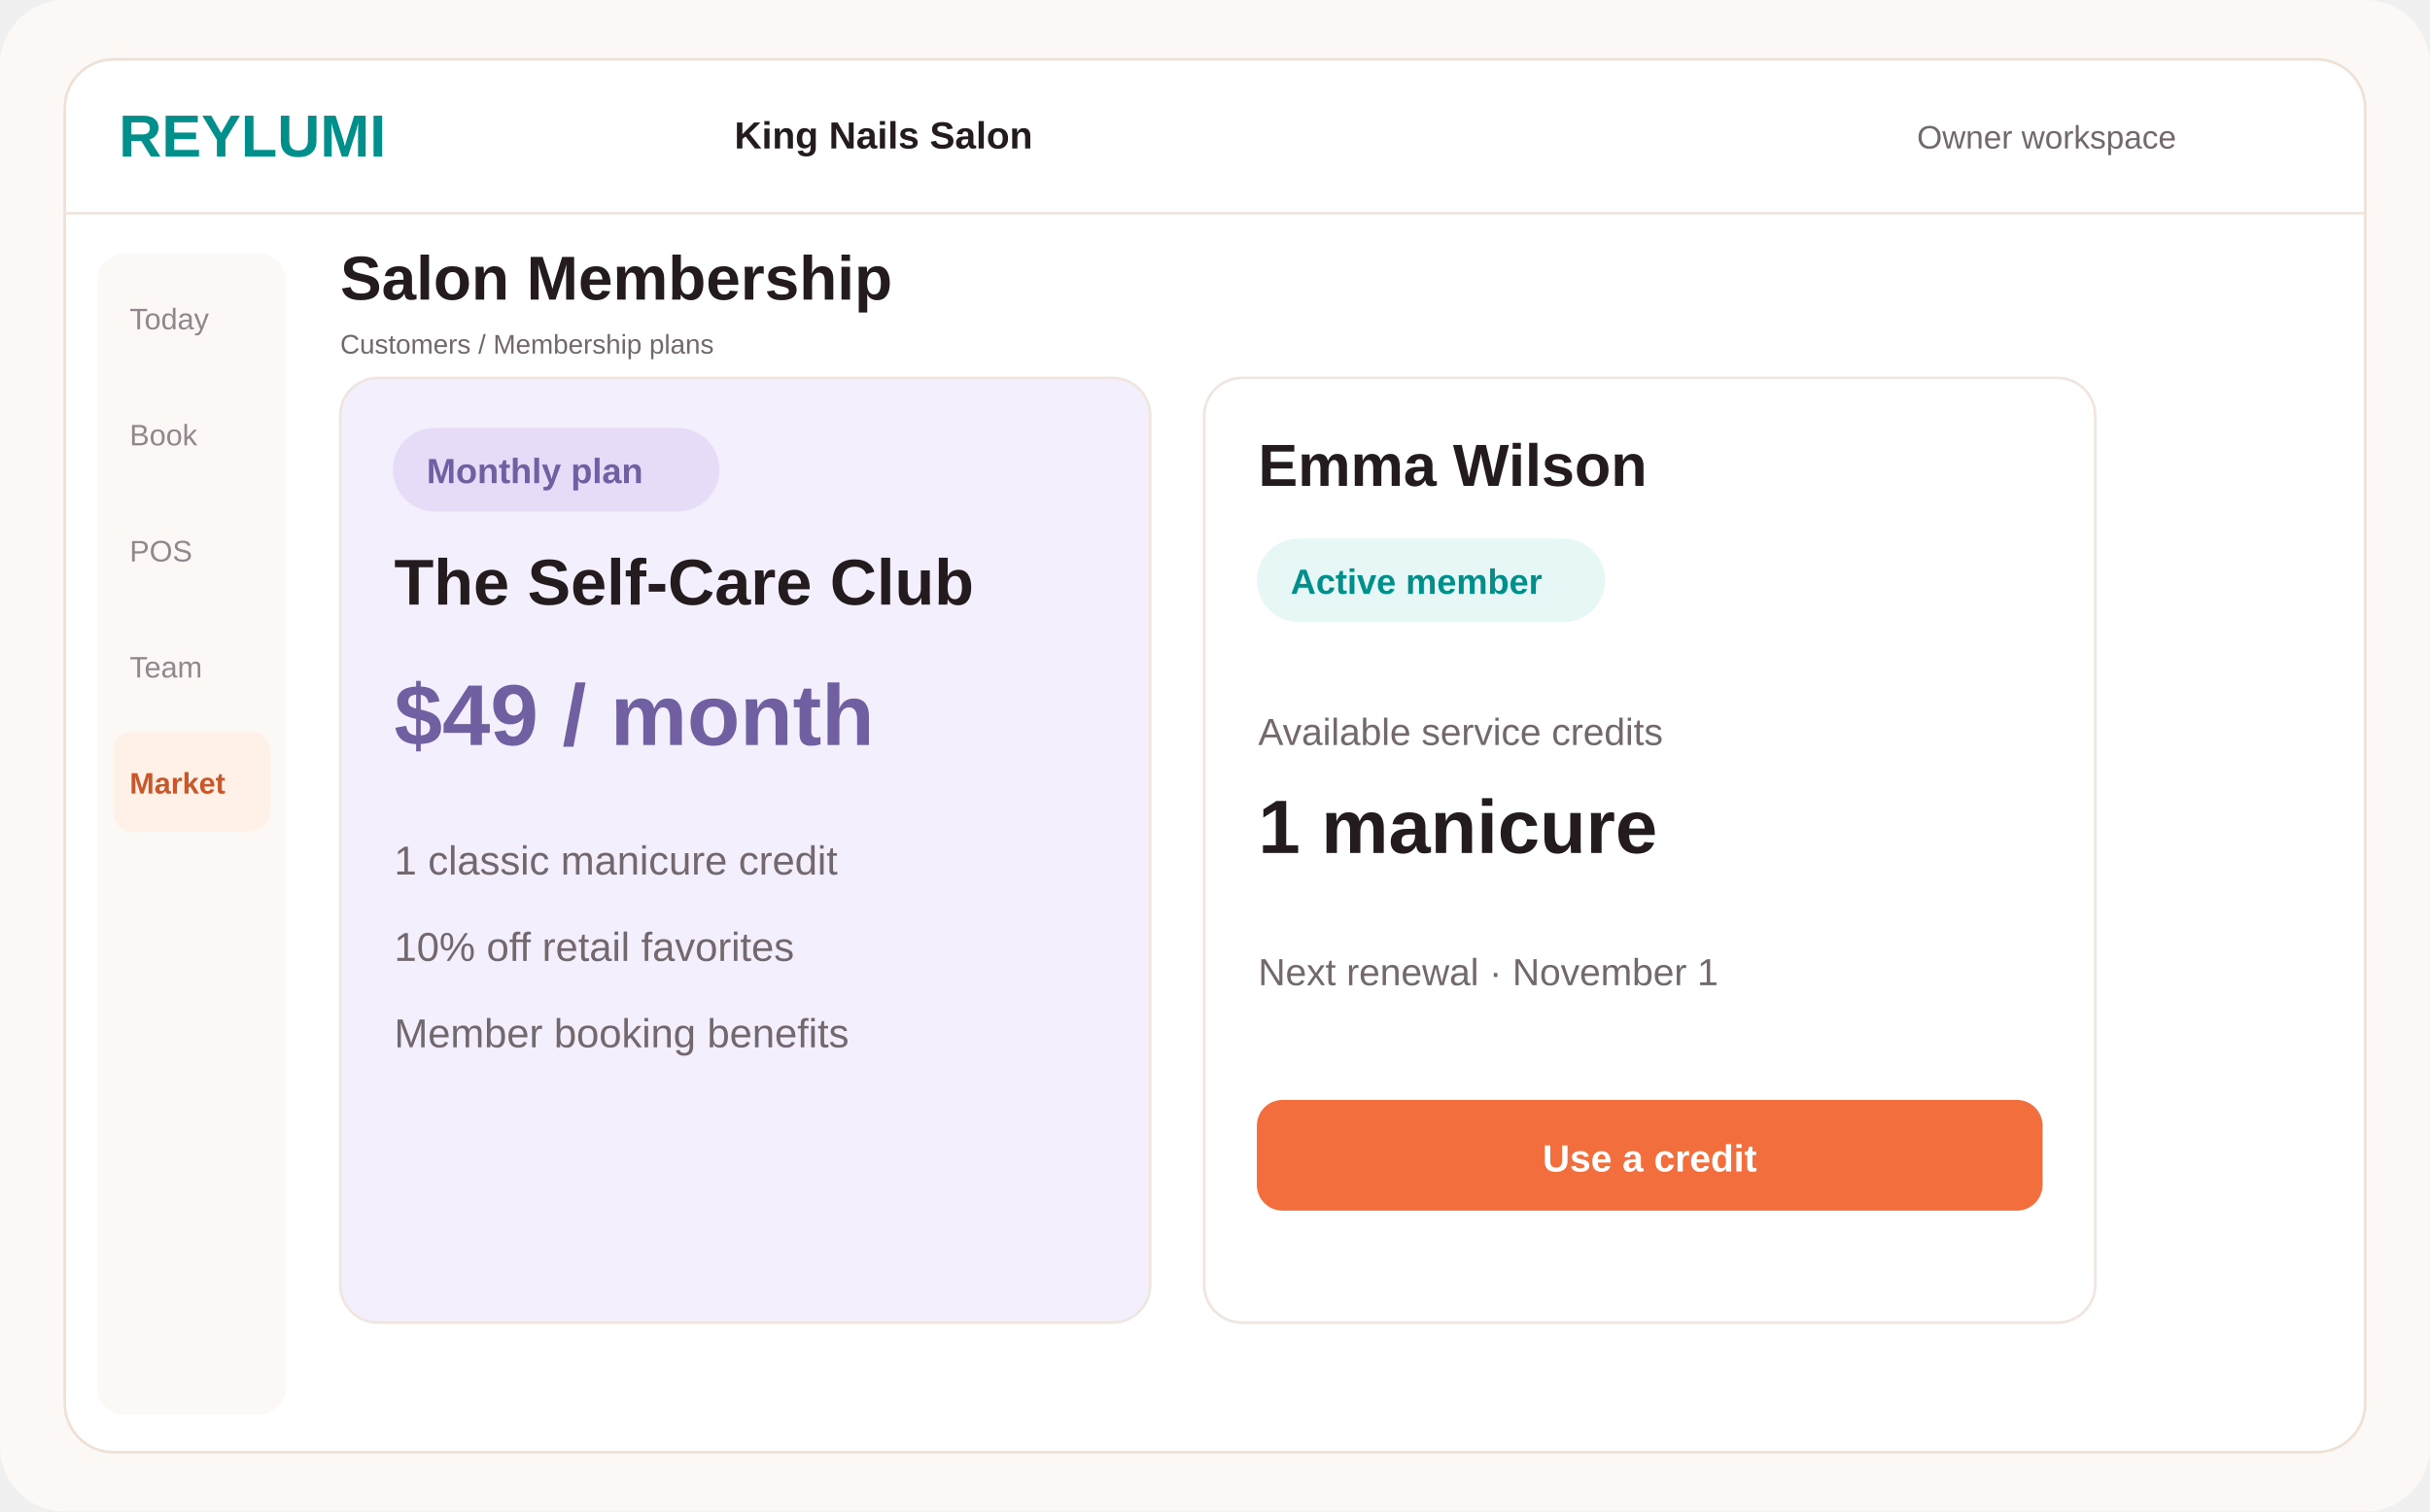
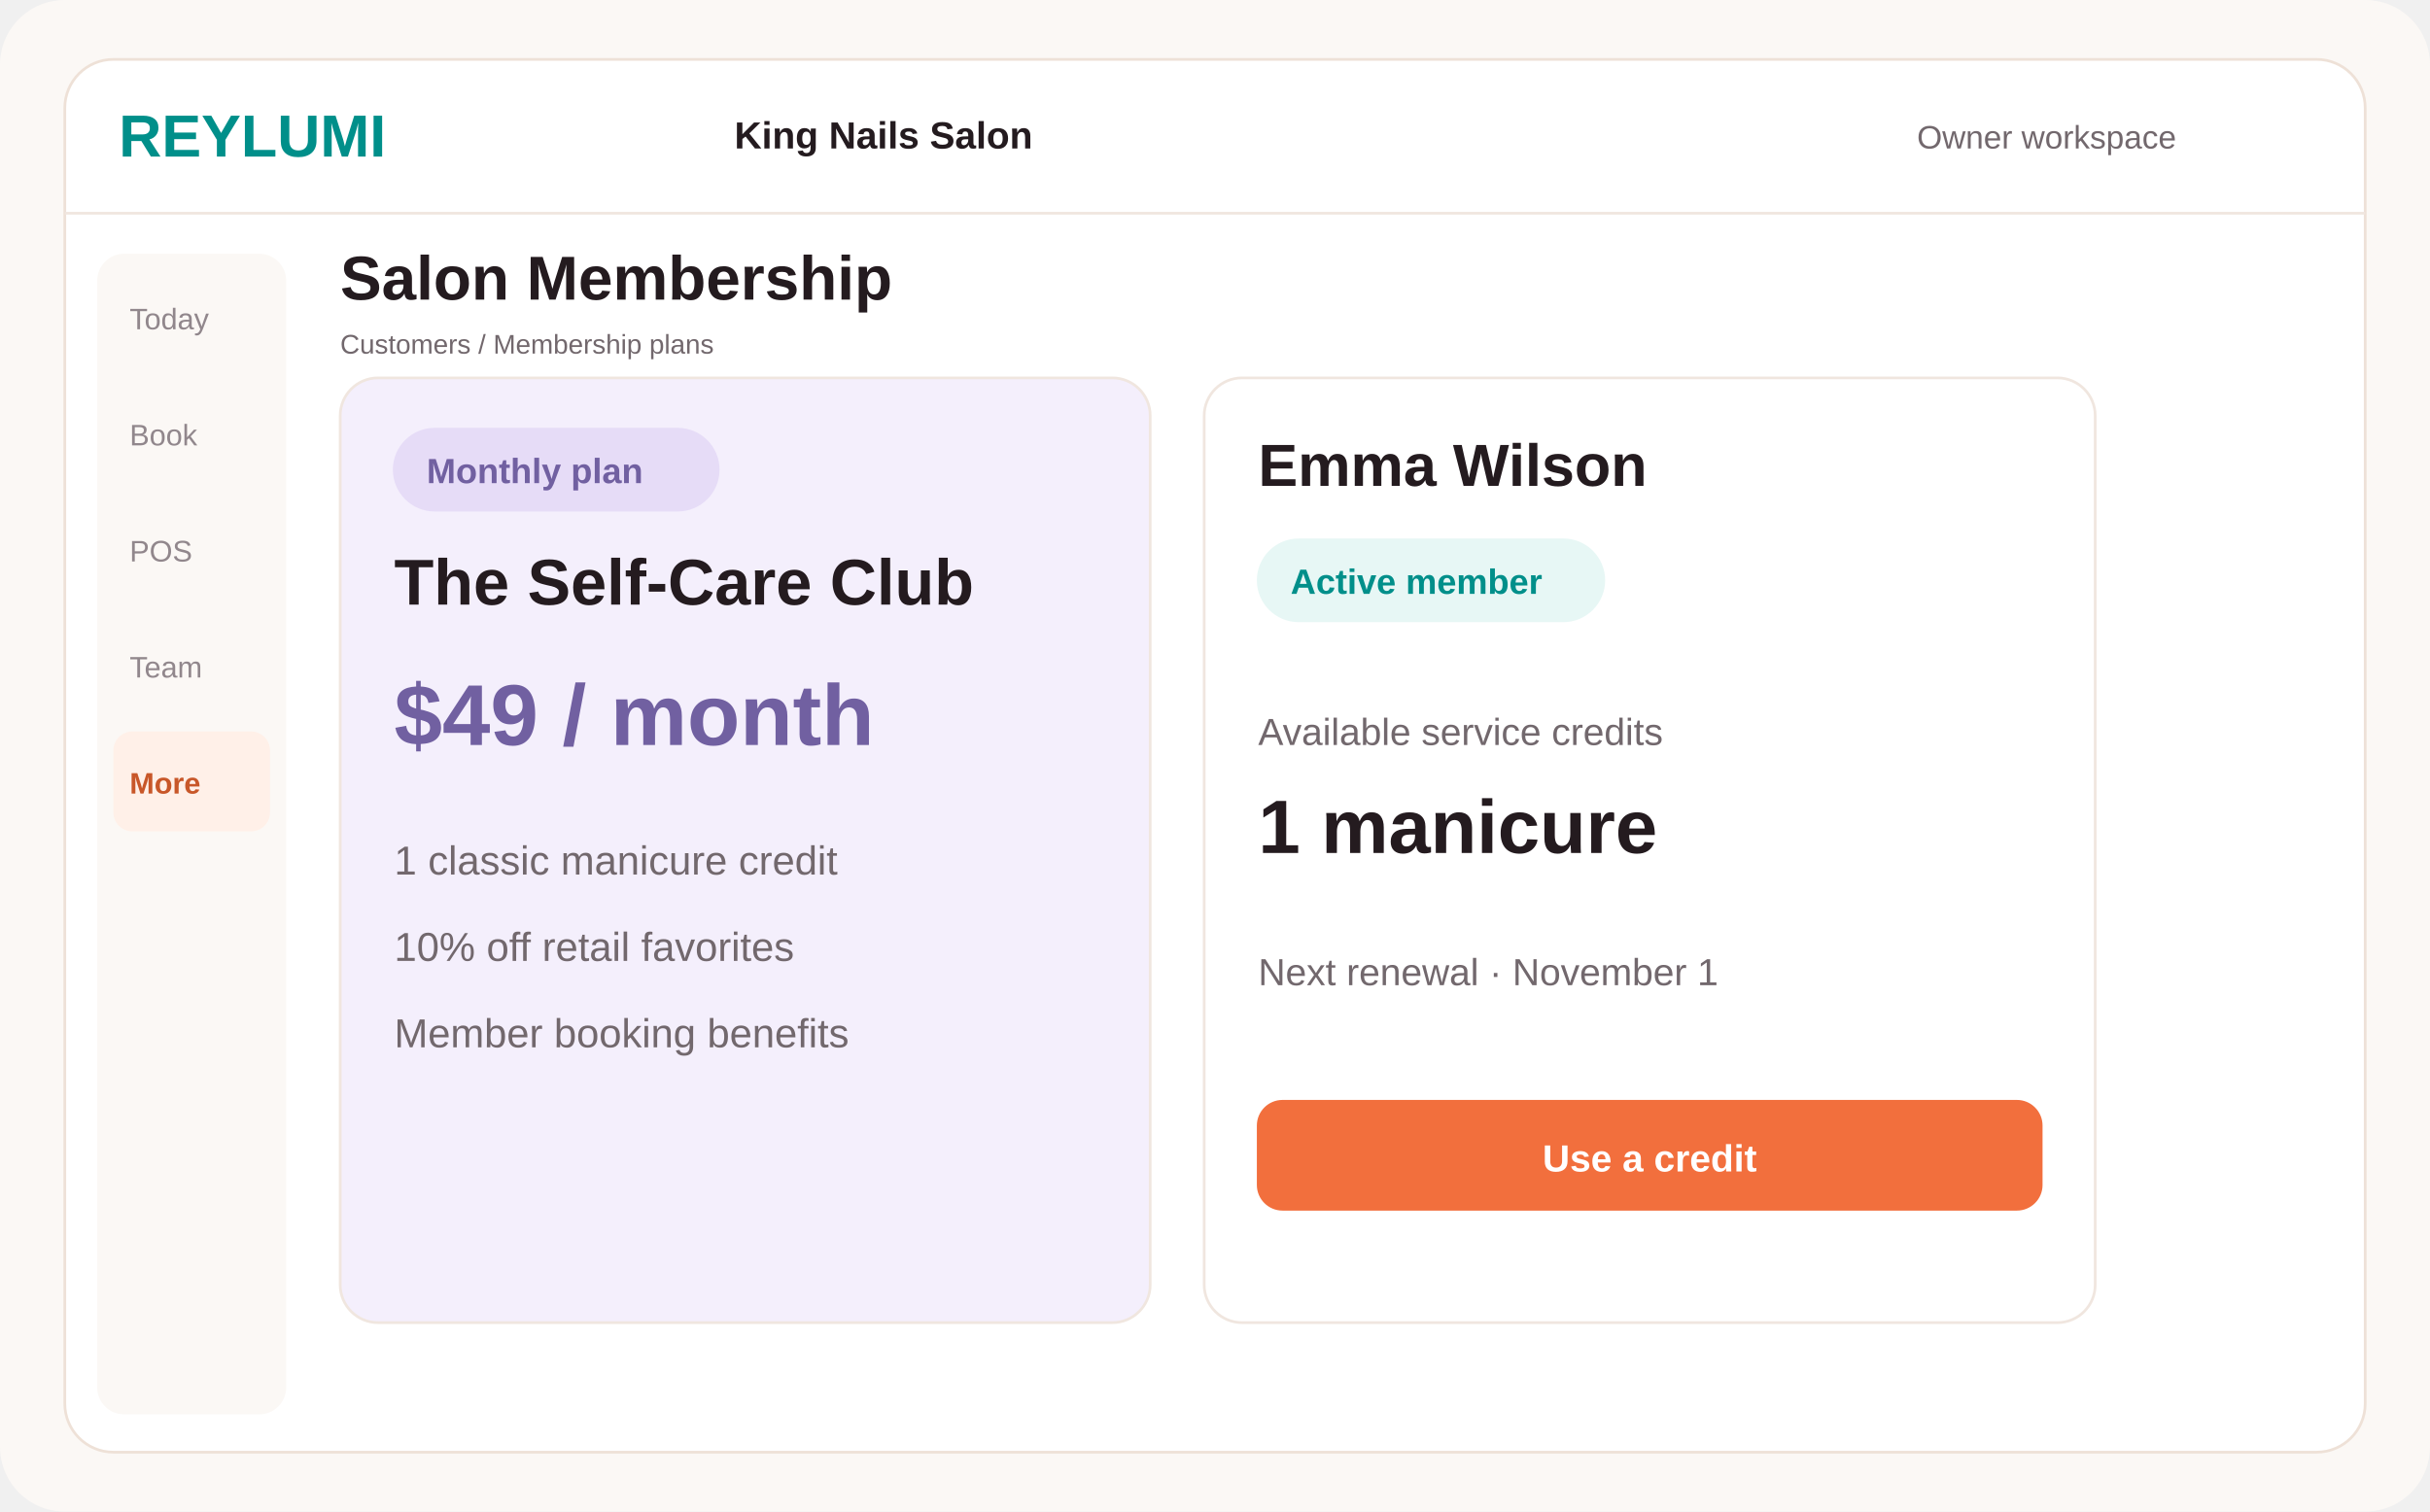
<svg xmlns="http://www.w3.org/2000/svg" width="900" height="560" viewBox="0 0 900 560">
  <g font-family="Arial,Helvetica,sans-serif">
    <rect x="0" y="0" width="900" height="560" rx="24" fill="#fbf8f5" stroke="none" />
    <rect x="24" y="22" width="852" height="516" rx="18" fill="#fff" stroke="#eee1d7" />
    <path d="M24 79h852" stroke="#f0e6df" />
    <text x="44" y="58" font-size="22" fill="#008f8a" font-weight="800">REYLUMI</text>
    <text x="272" y="55" font-size="14" fill="#241b1f" font-weight="600">King Nails Salon</text>
    <text x="710" y="55" font-size="12" fill="#72686d" font-weight="400">Owner workspace</text>
    <rect x="36" y="94" width="70" height="430" rx="10" fill="#fbf8f5" stroke="none" />
    <text x="48" y="122" font-size="11" fill="#91878c" font-weight="400">Today</text>
    <text x="48" y="165" font-size="11" fill="#91878c" font-weight="400">Book</text>
    <text x="48" y="208" font-size="11" fill="#91878c" font-weight="400">POS</text>
    <text x="48" y="251" font-size="11" fill="#91878c" font-weight="400">Team</text>
    <rect x="42" y="271" width="58" height="37" rx="7" fill="#fff0e8" stroke="none" />
-     <text x="48" y="294" font-size="11" fill="#c85729" font-weight="700">Market</text>
+     <text x="48" y="294" font-size="11" fill="#c85729" font-weight="700">More</text>
    <text x="126" y="111" font-size="23" fill="#241b1f" font-weight="750">Salon Membership</text>
    <text x="126" y="131" font-size="10" fill="#72686d" font-weight="400">Customers / Membership plans</text>
    <rect x="126" y="140" width="300" height="350" rx="14" fill="#f4effc" stroke="#f0e6df" />
    <rect x="146" y="159" width="120" height="30" rx="15" fill="#e6dcf7" stroke="#e6dcf7" />
    <text x="158" y="179" font-size="13" fill="#7160a1" font-weight="600">Monthly plan</text>
    <text x="146" y="224" font-size="24" fill="#241b1f" font-weight="700">The Self-Care Club</text>
    <text x="146" y="276" font-size="32" fill="#7160a1" font-weight="700">$49 / month</text>
    <text x="146" y="324" font-size="15" fill="#72686d" font-weight="400">1 classic manicure credit</text>
    <text x="146" y="356" font-size="15" fill="#72686d" font-weight="400">10% off retail favorites</text>
    <text x="146" y="388" font-size="15" fill="#72686d" font-weight="400">Member booking benefits</text>
    <rect x="446" y="140" width="330" height="350" rx="14" fill="#fff" stroke="#f0e6df" />
    <text x="466" y="180" font-size="22" fill="#241b1f" font-weight="700">Emma Wilson</text>
    <rect x="466" y="200" width="128" height="30" rx="15" fill="#e7f7f5" stroke="#e7f7f5" />
    <text x="478" y="220" font-size="13" fill="#008f8a" font-weight="600">Active member</text>
    <text x="466" y="276" font-size="14" fill="#72686d" font-weight="400">Available service credits</text>
    <text x="466" y="316" font-size="28" fill="#241b1f" font-weight="700">1 manicure</text>
    <text x="466" y="365" font-size="14" fill="#72686d" font-weight="400">Next renewal · November 1</text>
    <rect x="466" y="408" width="290" height="40" rx="9" fill="#f26f3d" stroke="#f26f3d" />
    <text text-anchor="middle" x="611" y="434" font-size="14" fill="#fff" font-weight="700">Use a credit</text>
  </g>
</svg>
